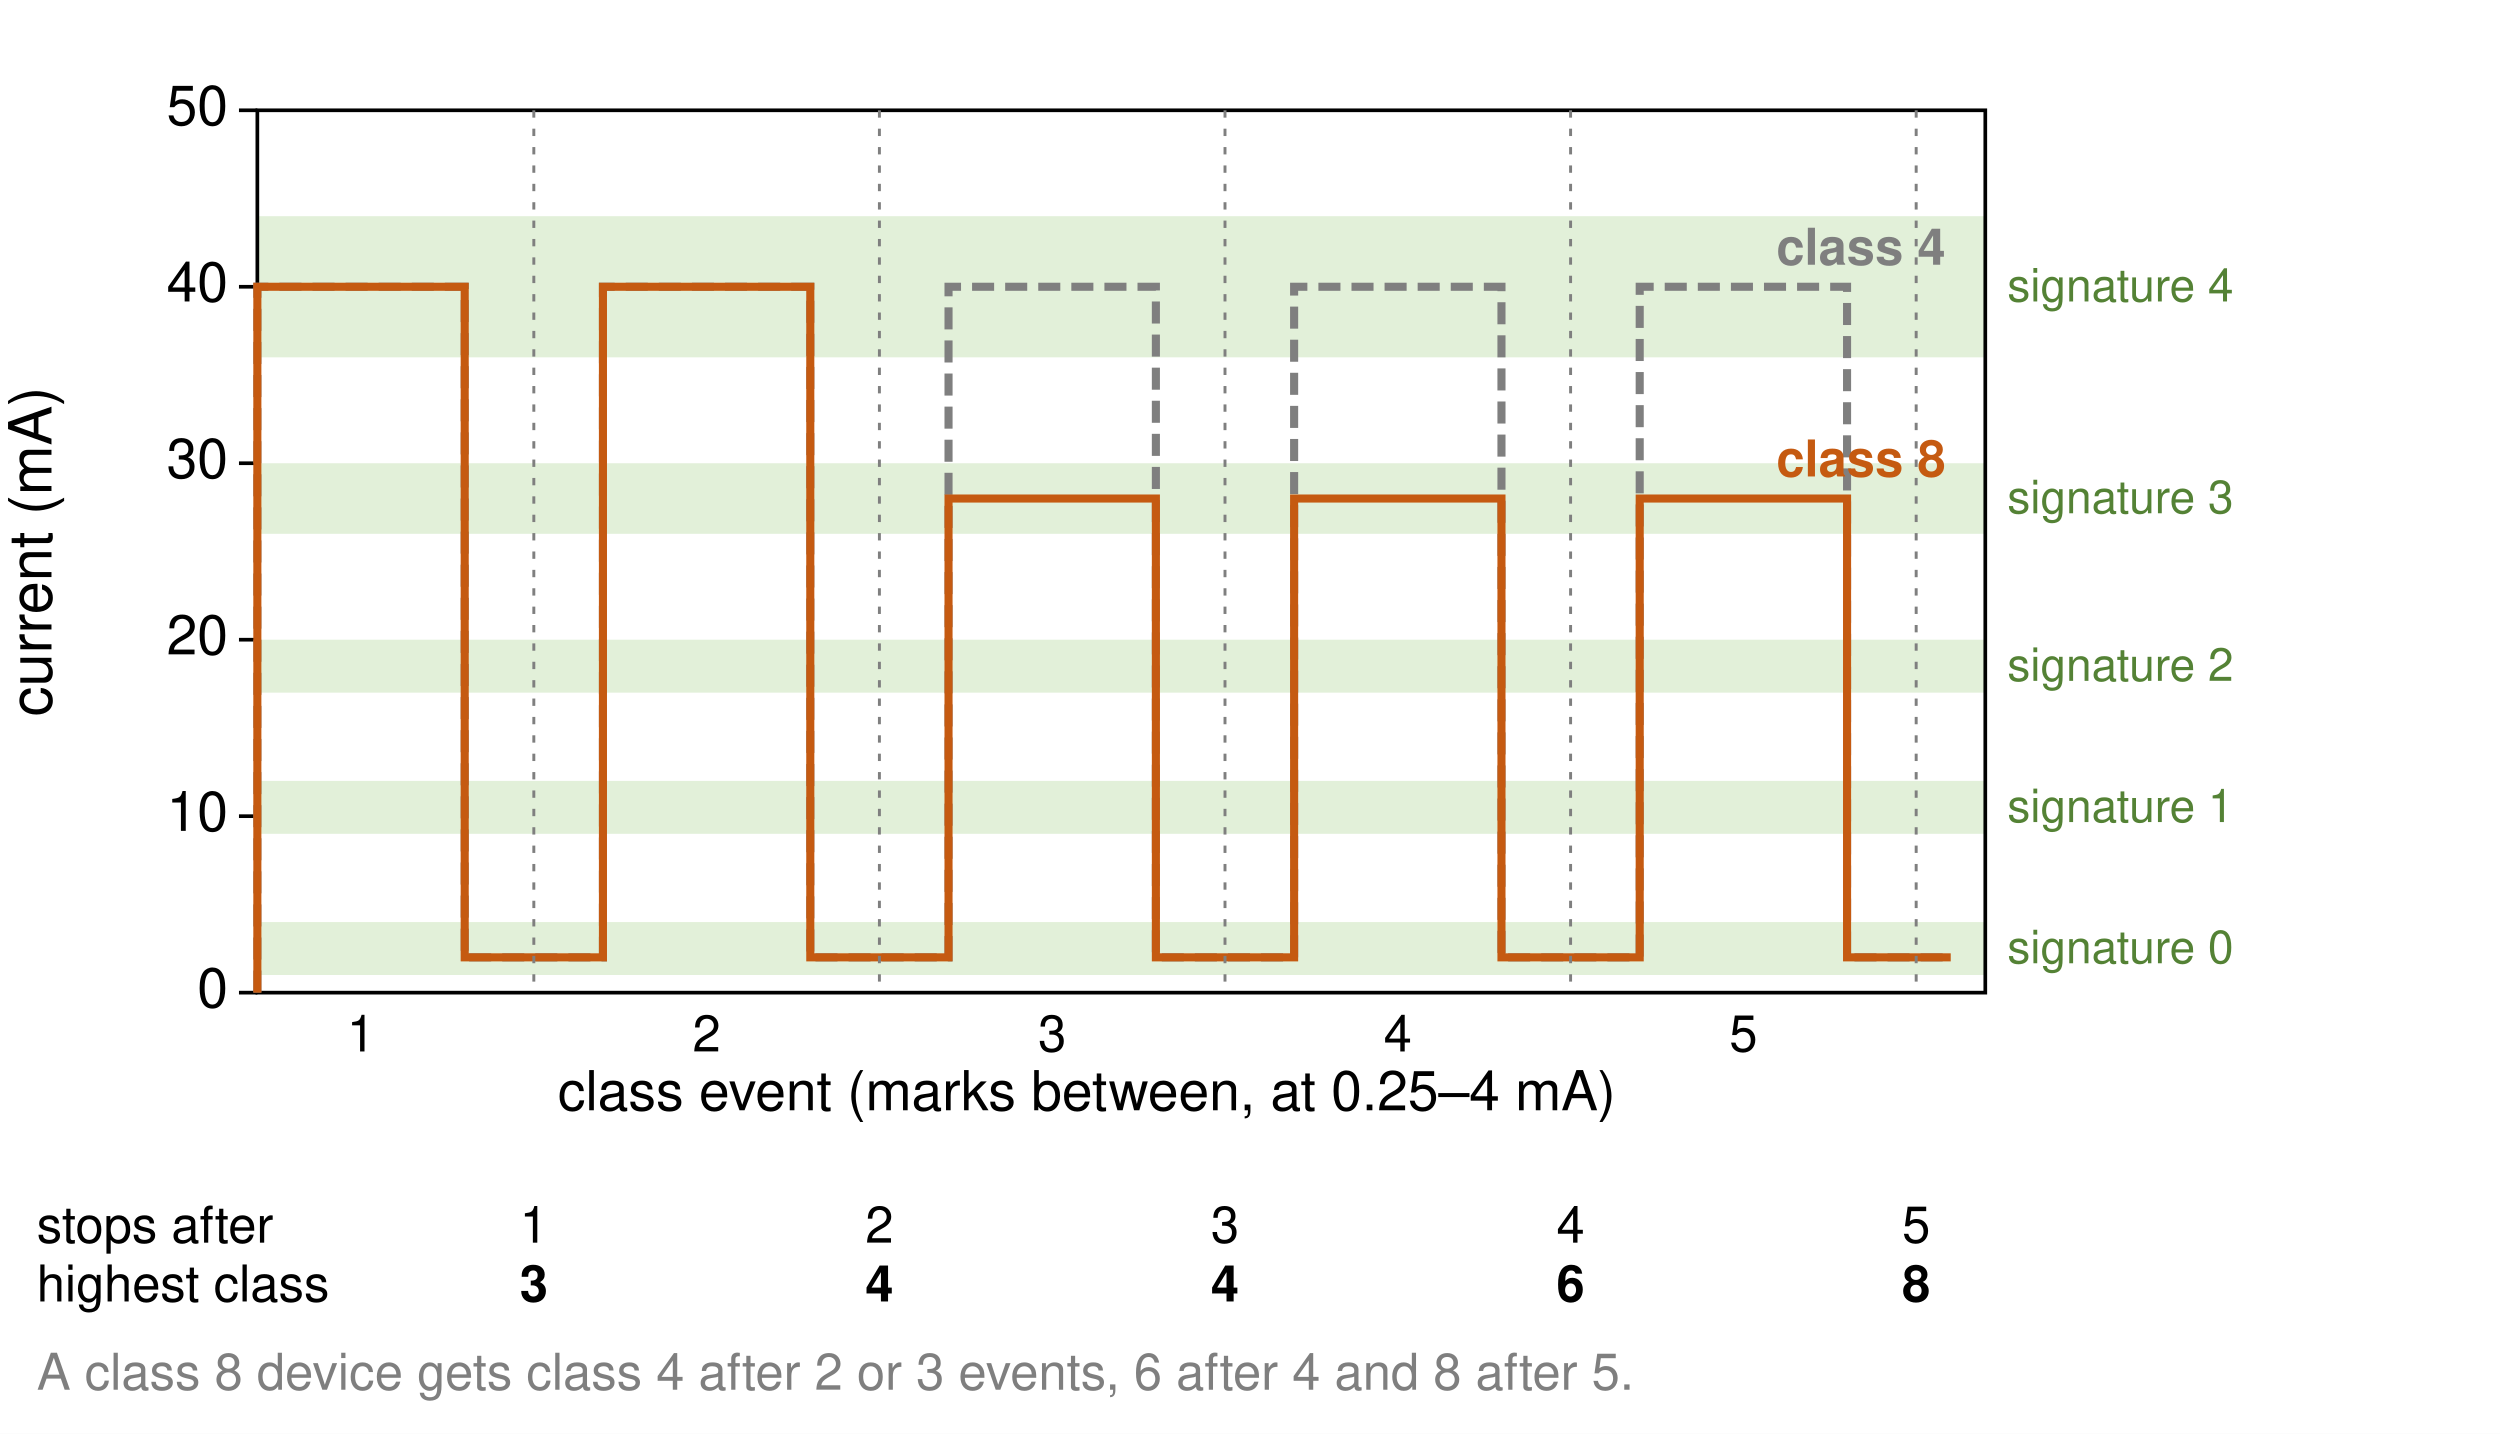
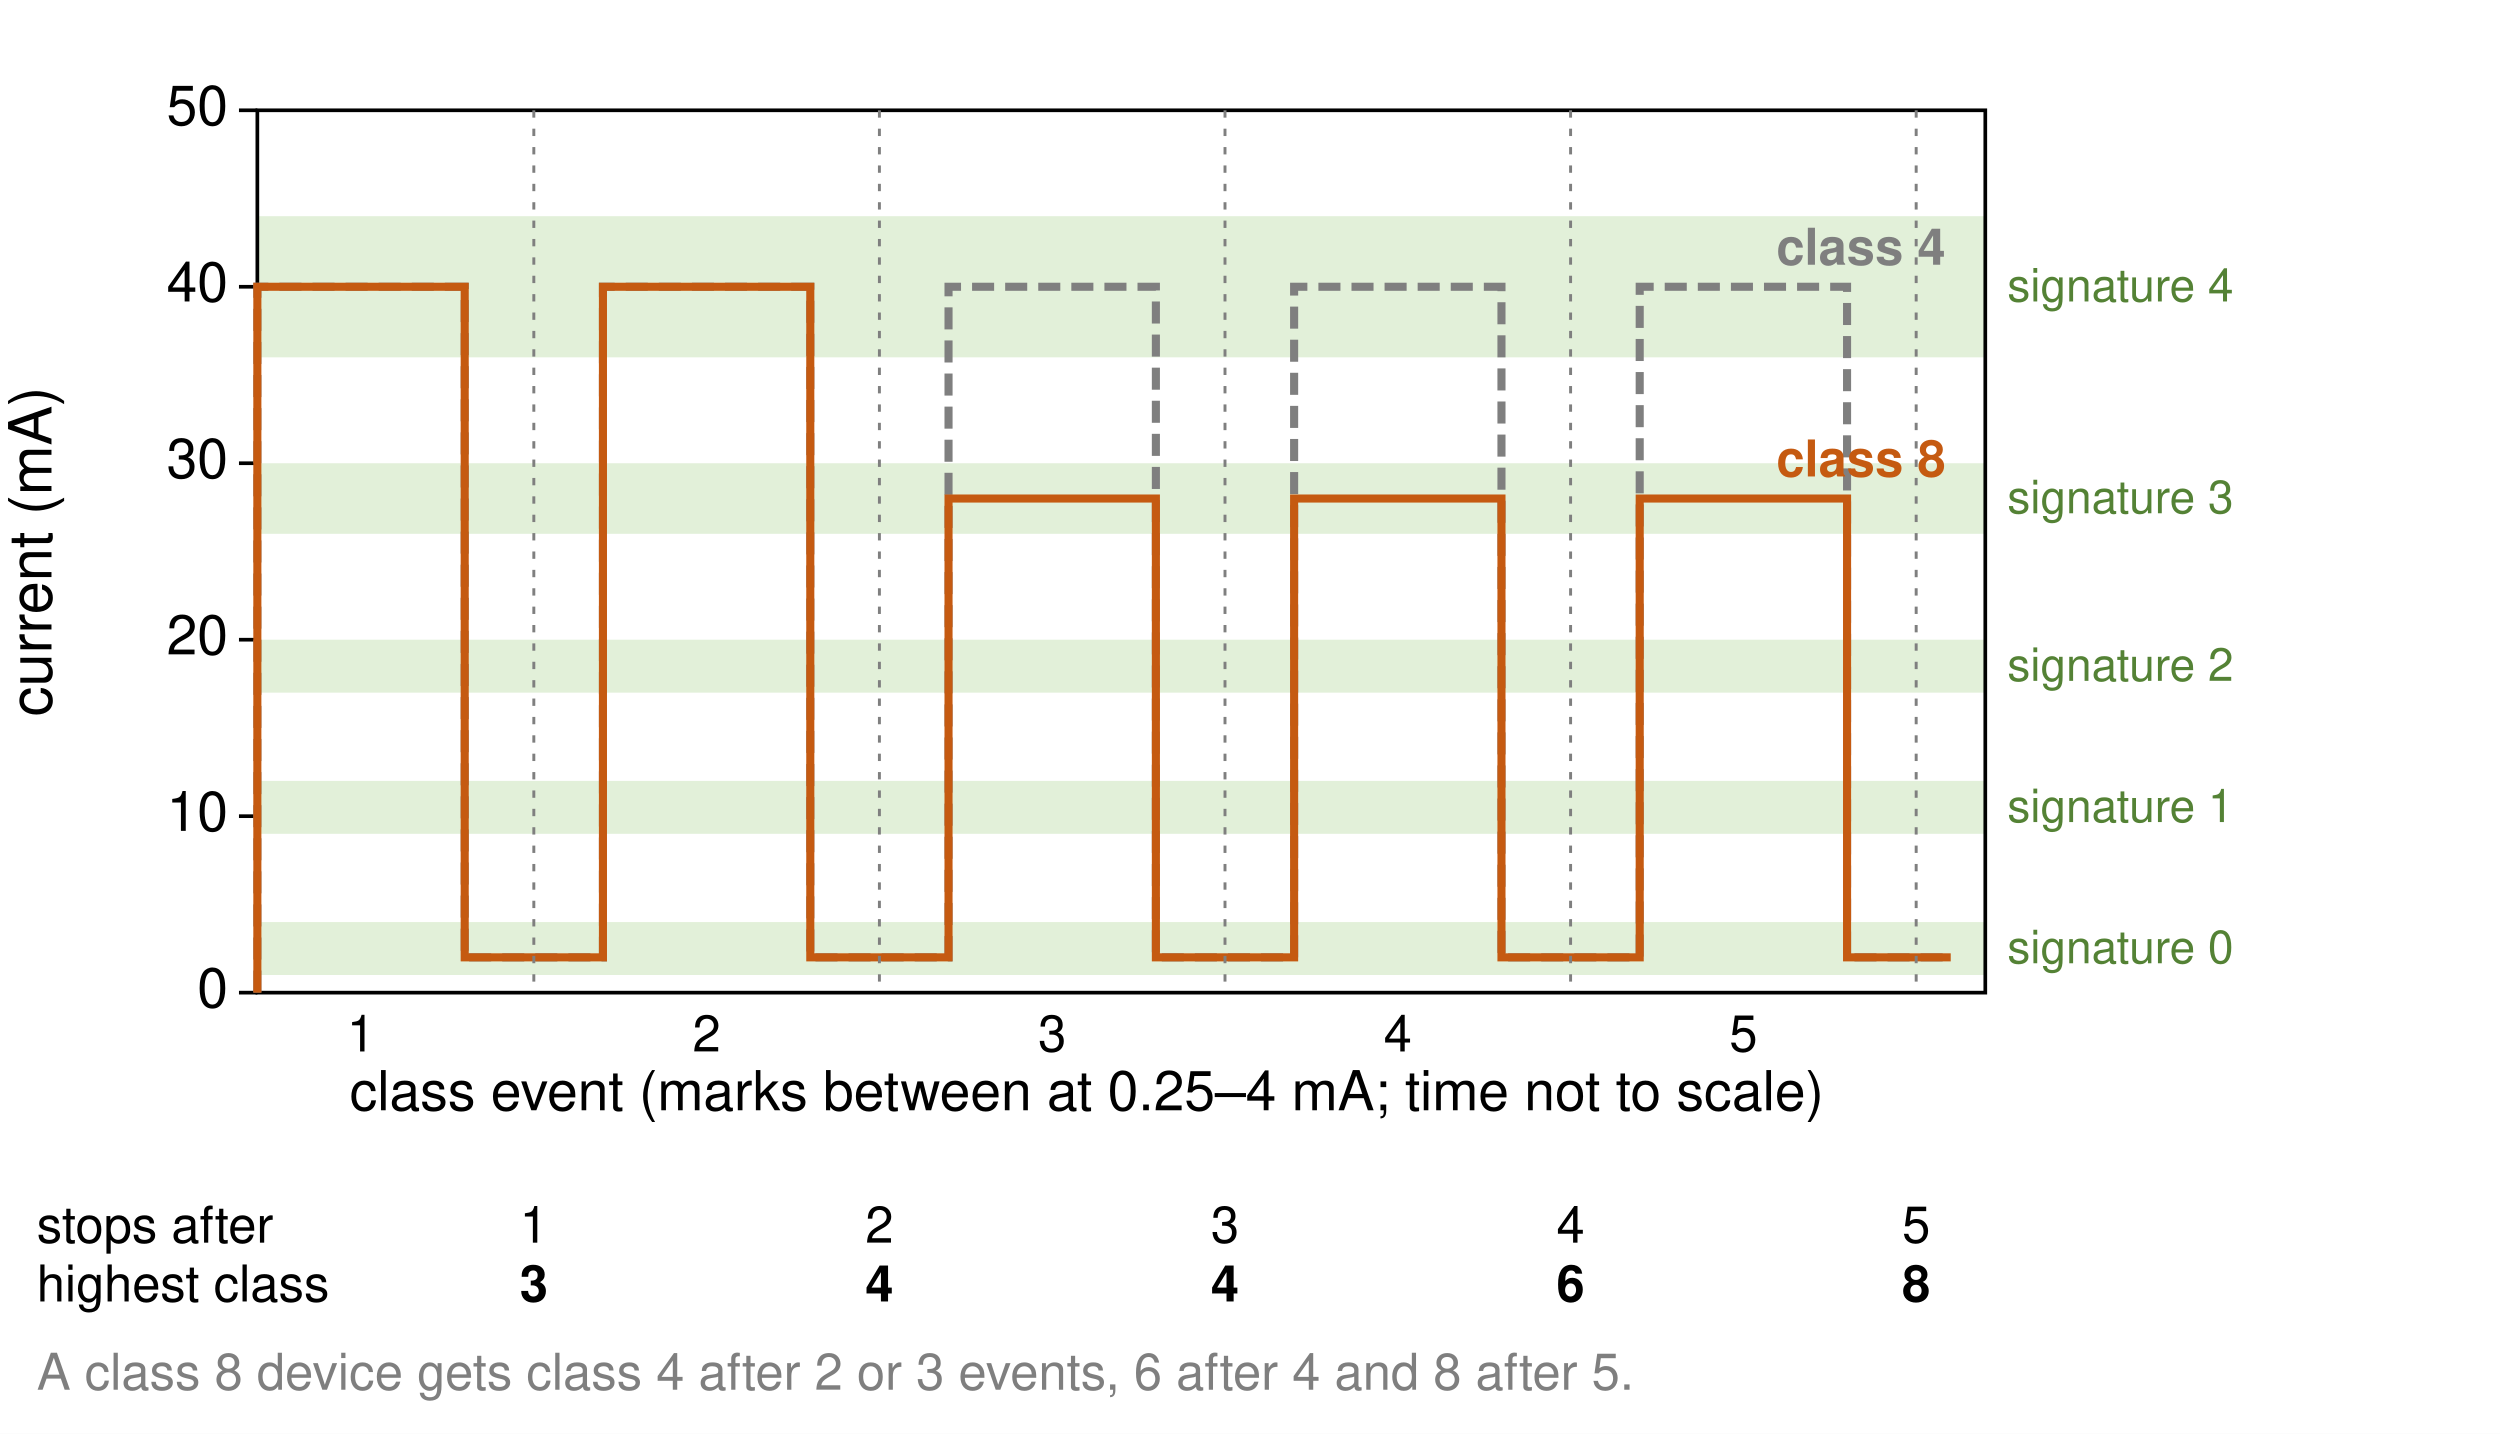
<svg xmlns="http://www.w3.org/2000/svg" width="680" height="390" viewBox="0 0 680 390">
  <defs>
    <marker id="arr" viewBox="0 0 10 10" refX="9" refY="5" markerWidth="7" markerHeight="7" orient="auto-start-reverse">
      <path d="M0,0 L10,5 L0,10 z" fill="#000000" />
    </marker>
  </defs>
  <rect width="680" height="390" fill="#ffffff" />
  <rect x="70.0" y="250.8" width="470.0" height="14.4" rx="0" fill="#e2f0d9" stroke="none" stroke-width="1.0" />
  <text x="546.0" y="262.0" font-family="Helvetica, Arial, sans-serif" font-size="12.5" text-anchor="start" font-weight="normal" fill="#548235">signature 0</text>
  <rect x="70.0" y="212.4" width="470.0" height="14.4" rx="0" fill="#e2f0d9" stroke="none" stroke-width="1.0" />
  <text x="546.0" y="223.6" font-family="Helvetica, Arial, sans-serif" font-size="12.5" text-anchor="start" font-weight="normal" fill="#548235">signature 1</text>
  <rect x="70.0" y="174.0" width="470.0" height="14.4" rx="0" fill="#e2f0d9" stroke="none" stroke-width="1.0" />
  <text x="546.0" y="185.2" font-family="Helvetica, Arial, sans-serif" font-size="12.5" text-anchor="start" font-weight="normal" fill="#548235">signature 2</text>
  <rect x="70.0" y="126.0" width="470.0" height="19.2" rx="0" fill="#e2f0d9" stroke="none" stroke-width="1.0" />
  <text x="546.0" y="139.6" font-family="Helvetica, Arial, sans-serif" font-size="12.5" text-anchor="start" font-weight="normal" fill="#548235">signature 3</text>
  <rect x="70.0" y="58.8" width="470.0" height="38.4" rx="0" fill="#e2f0d9" stroke="none" stroke-width="1.0" />
  <text x="546.0" y="82.0" font-family="Helvetica, Arial, sans-serif" font-size="12.5" text-anchor="start" font-weight="normal" fill="#548235">signature 4</text>
  <rect x="70.0" y="30.0" width="470.0" height="240.0" rx="0" fill="none" stroke="#000000" stroke-width="1.0" />
  <line x1="65.0" y1="270.0" x2="70.0" y2="270.0" stroke="#000000" stroke-width="1.0" />
  <text x="62.0" y="274.0" font-family="Helvetica, Arial, sans-serif" font-size="15.0" text-anchor="end" font-weight="normal" fill="#000000">0</text>
  <line x1="65.0" y1="222.0" x2="70.0" y2="222.0" stroke="#000000" stroke-width="1.0" />
  <text x="62.0" y="226.0" font-family="Helvetica, Arial, sans-serif" font-size="15.0" text-anchor="end" font-weight="normal" fill="#000000">10</text>
  <line x1="65.0" y1="174.0" x2="70.0" y2="174.0" stroke="#000000" stroke-width="1.0" />
  <text x="62.0" y="178.0" font-family="Helvetica, Arial, sans-serif" font-size="15.0" text-anchor="end" font-weight="normal" fill="#000000">20</text>
  <line x1="65.0" y1="126.0" x2="70.0" y2="126.0" stroke="#000000" stroke-width="1.0" />
  <text x="62.0" y="130.0" font-family="Helvetica, Arial, sans-serif" font-size="15.0" text-anchor="end" font-weight="normal" fill="#000000">30</text>
  <line x1="65.0" y1="78.0" x2="70.0" y2="78.0" stroke="#000000" stroke-width="1.0" />
  <text x="62.0" y="82.0" font-family="Helvetica, Arial, sans-serif" font-size="15.0" text-anchor="end" font-weight="normal" fill="#000000">40</text>
  <line x1="65.0" y1="30.0" x2="70.0" y2="30.0" stroke="#000000" stroke-width="1.0" />
  <text x="62.0" y="34.0" font-family="Helvetica, Arial, sans-serif" font-size="15.0" text-anchor="end" font-weight="normal" fill="#000000">50</text>
  <text x="14.0" y="150.0" font-family="Helvetica, Arial, sans-serif" font-size="16.2" text-anchor="middle" font-weight="normal" fill="#000000" transform="rotate(-90 14.0 150.0)">current (mA)</text>
  <polyline points="70.0,270.0 70.0,270.0 70.0,78.0 126.4,78.0 126.4,260.4 164.0,260.4 164.0,78.0 220.4,78.0 220.4,260.4 258.0,260.4 258.0,78.0 314.4,78.0 314.4,260.4 352.0,260.4 352.0,78.0 408.4,78.0 408.4,260.4 446.0,260.4 446.0,78.0 502.4,78.0 502.4,260.4 530.6,260.4" fill="none" stroke="#7f7f7f" stroke-width="2.2" stroke-dasharray="6,3" />
  <text x="506.2" y="72.0" font-family="Helvetica, Arial, sans-serif" font-size="13.8" text-anchor="middle" font-weight="bold" fill="#7f7f7f">class 4</text>
  <polyline points="70.0,270.0 70.0,270.0 70.0,78.0 126.4,78.0 126.4,260.4 164.0,260.4 164.0,78.0 220.4,78.0 220.4,260.4 258.0,260.4 258.0,135.6 314.4,135.6 314.4,260.4 352.0,260.4 352.0,135.6 408.4,135.6 408.4,260.4 446.0,260.4 446.0,135.6 502.4,135.6 502.4,260.4 530.6,260.4" fill="none" stroke="#c55a11" stroke-width="2.2" />
  <text x="506.2" y="129.6" font-family="Helvetica, Arial, sans-serif" font-size="13.8" text-anchor="middle" font-weight="bold" fill="#c55a11">class 8</text>
  <text x="98.2" y="286.0" font-family="Helvetica, Arial, sans-serif" font-size="13.8" text-anchor="middle" font-weight="normal" fill="#000000">1</text>
  <text x="192.2" y="286.0" font-family="Helvetica, Arial, sans-serif" font-size="13.8" text-anchor="middle" font-weight="normal" fill="#000000">2</text>
  <text x="286.2" y="286.0" font-family="Helvetica, Arial, sans-serif" font-size="13.8" text-anchor="middle" font-weight="normal" fill="#000000">3</text>
  <text x="380.2" y="286.0" font-family="Helvetica, Arial, sans-serif" font-size="13.8" text-anchor="middle" font-weight="normal" fill="#000000">4</text>
  <text x="474.2" y="286.0" font-family="Helvetica, Arial, sans-serif" font-size="13.8" text-anchor="middle" font-weight="normal" fill="#000000">5</text>
-   <text x="295.6" y="302.0" font-family="Helvetica, Arial, sans-serif" font-size="15.0" text-anchor="middle" font-weight="normal" fill="#000000">class event (marks between, at 0.25–4 mA)</text>
+   <text x="295.6" y="302.0" font-family="Helvetica, Arial, sans-serif" font-size="15.0" text-anchor="middle" font-weight="normal" fill="#000000">class event (marks between at 0.25–4 mA; time not to scale)</text>
  <text x="10.0" y="338.0" font-family="Helvetica, Arial, sans-serif" font-size="13.8" text-anchor="start" font-weight="normal" fill="#000000">stops after</text>
  <text x="10.0" y="354.0" font-family="Helvetica, Arial, sans-serif" font-size="13.8" text-anchor="start" font-weight="normal" fill="#000000">highest class</text>
  <line x1="145.2" y1="30.0" x2="145.2" y2="270.0" stroke="#7f7f7f" stroke-width="0.8" stroke-dasharray="2,3" />
  <text x="145.2" y="338.0" font-family="Helvetica, Arial, sans-serif" font-size="13.8" text-anchor="middle" font-weight="normal" fill="#000000">1</text>
  <text x="145.2" y="354.0" font-family="Helvetica, Arial, sans-serif" font-size="13.8" text-anchor="middle" font-weight="bold" fill="#000000">3</text>
  <line x1="239.2" y1="30.0" x2="239.2" y2="270.0" stroke="#7f7f7f" stroke-width="0.8" stroke-dasharray="2,3" />
  <text x="239.2" y="338.0" font-family="Helvetica, Arial, sans-serif" font-size="13.8" text-anchor="middle" font-weight="normal" fill="#000000">2</text>
  <text x="239.2" y="354.0" font-family="Helvetica, Arial, sans-serif" font-size="13.8" text-anchor="middle" font-weight="bold" fill="#000000">4</text>
  <line x1="333.2" y1="30.0" x2="333.2" y2="270.0" stroke="#7f7f7f" stroke-width="0.8" stroke-dasharray="2,3" />
  <text x="333.2" y="338.0" font-family="Helvetica, Arial, sans-serif" font-size="13.8" text-anchor="middle" font-weight="normal" fill="#000000">3</text>
  <text x="333.2" y="354.0" font-family="Helvetica, Arial, sans-serif" font-size="13.8" text-anchor="middle" font-weight="bold" fill="#000000">4</text>
  <line x1="427.2" y1="30.0" x2="427.2" y2="270.0" stroke="#7f7f7f" stroke-width="0.8" stroke-dasharray="2,3" />
  <text x="427.2" y="338.0" font-family="Helvetica, Arial, sans-serif" font-size="13.8" text-anchor="middle" font-weight="normal" fill="#000000">4</text>
  <text x="427.2" y="354.0" font-family="Helvetica, Arial, sans-serif" font-size="13.8" text-anchor="middle" font-weight="bold" fill="#000000">6</text>
  <line x1="521.2" y1="30.0" x2="521.2" y2="270.0" stroke="#7f7f7f" stroke-width="0.8" stroke-dasharray="2,3" />
  <text x="521.2" y="338.0" font-family="Helvetica, Arial, sans-serif" font-size="13.8" text-anchor="middle" font-weight="normal" fill="#000000">5</text>
  <text x="521.2" y="354.0" font-family="Helvetica, Arial, sans-serif" font-size="13.8" text-anchor="middle" font-weight="bold" fill="#000000">8</text>
  <text x="10.0" y="378.0" font-family="Helvetica, Arial, sans-serif" font-size="13.8" text-anchor="start" font-weight="normal" fill="#7f7f7f">A class 8 device gets class 4 after 2 or 3 events, 6 after 4 and 8 after 5.</text>
</svg>
